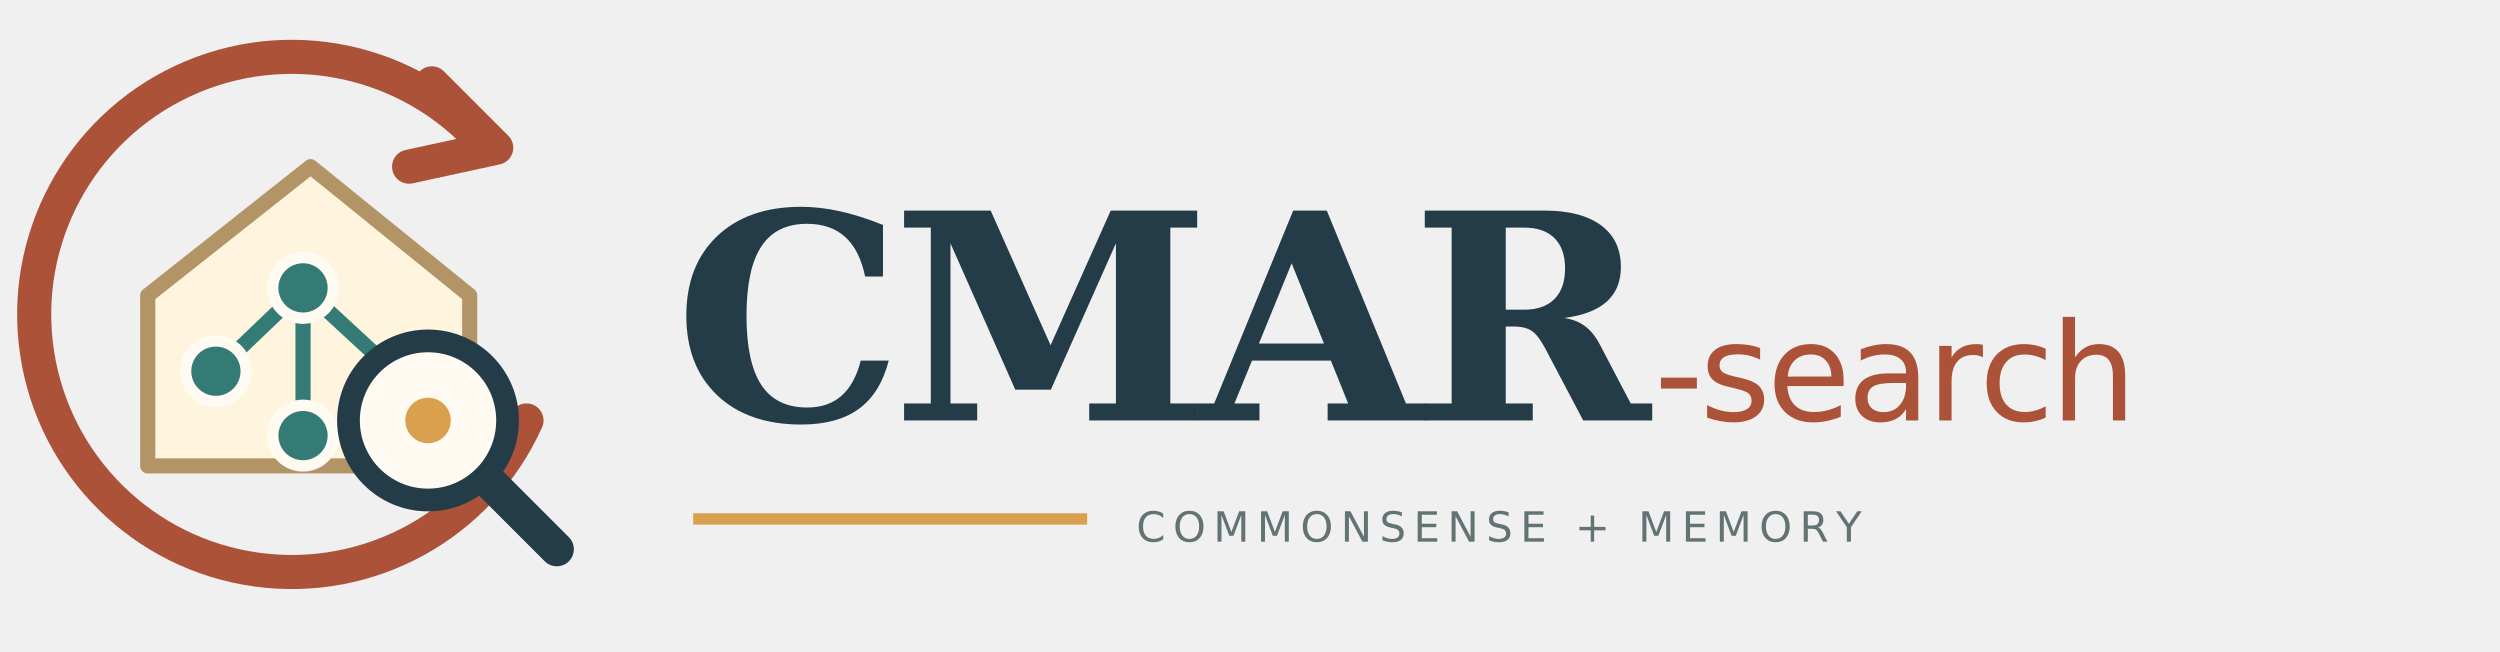
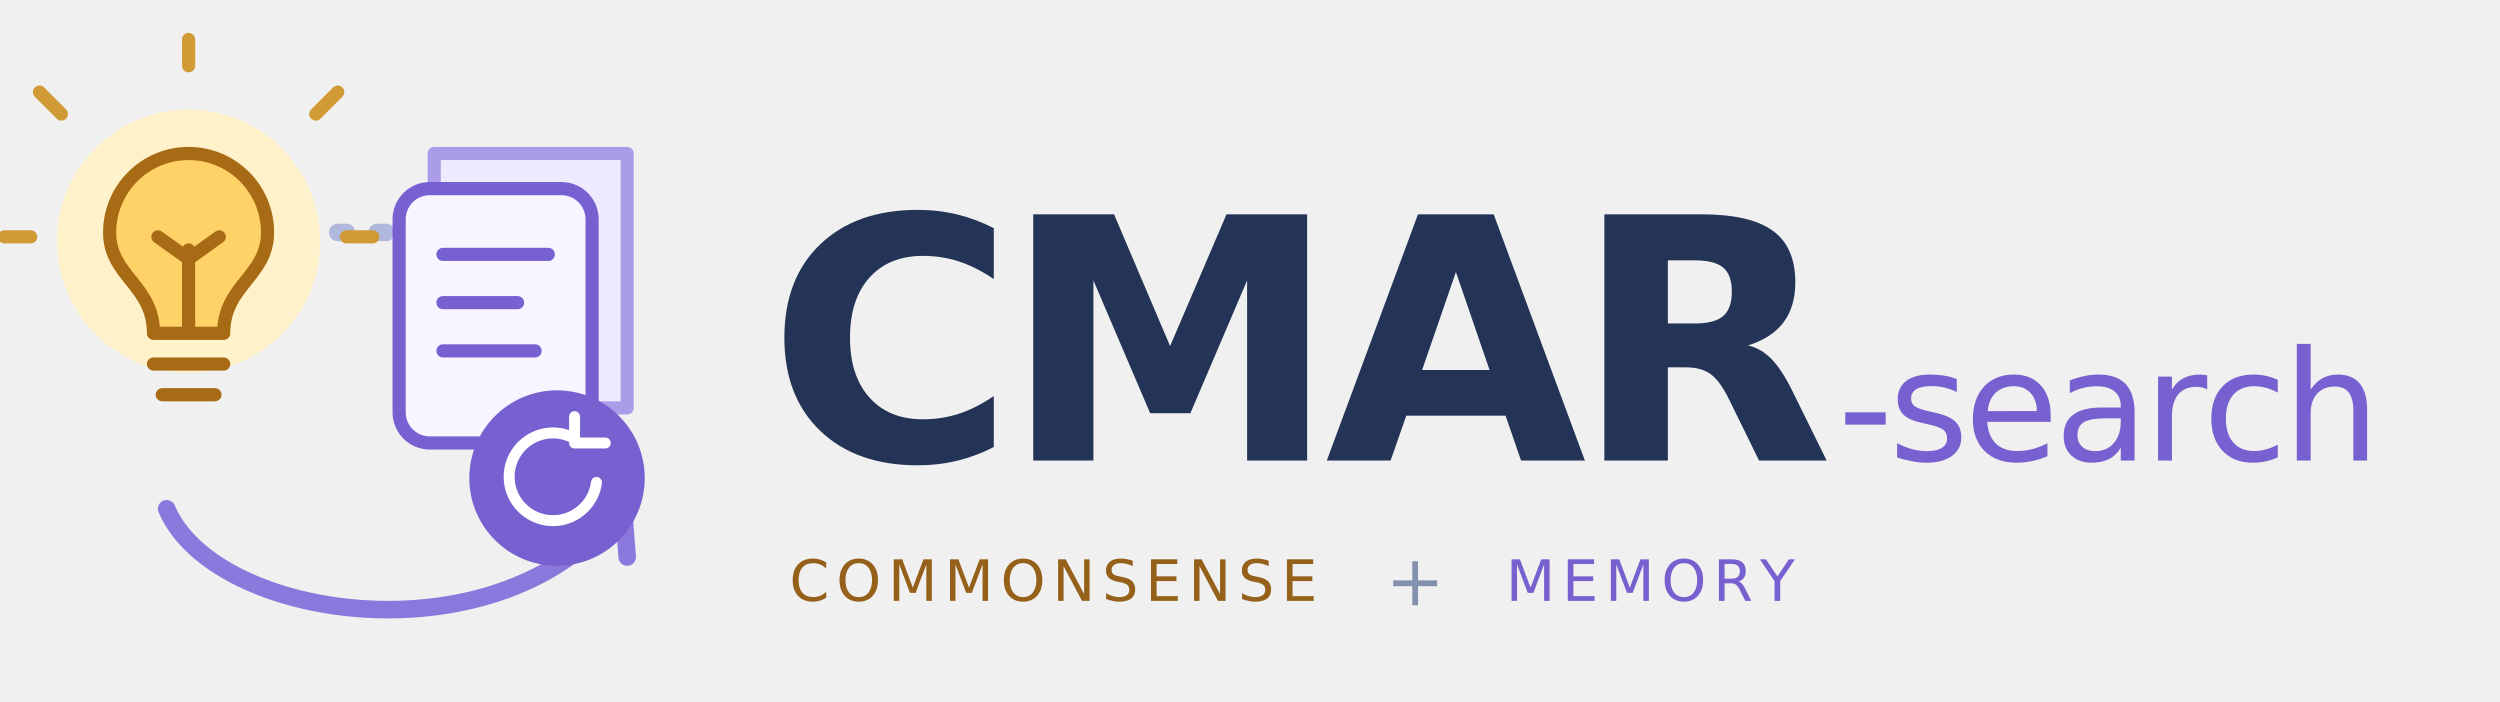
- <svg xmlns="http://www.w3.org/2000/svg" viewBox="0 0 660 172" role="img" aria-labelledby="title desc">
-   <g fill="none" stroke-linecap="round" stroke-linejoin="round">
-     <path d="M128 38A68 68 0 1 0 139 111" stroke="#ac5239" stroke-width="9" />
-     <path d="m114 22 17 17-23 5" stroke="#ac5239" stroke-width="9" />
-     <path d="m39 78 43-34 42 34v45H39Z" fill="#fff5df" stroke="#b39466" stroke-width="4" />
-     <path d="M57 98 80 76l26 24M80 76v39" stroke="#347b76" stroke-width="4" />
-     <g fill="#347b76" stroke="#fffaf2" stroke-width="3">
-       <circle cx="57" cy="98" r="8" />
-       <circle cx="80" cy="76" r="8" />
-       <circle cx="80" cy="115" r="8" />
-     </g>
-     <circle cx="113" cy="111" r="21" fill="#fffaf2" stroke="#233c47" stroke-width="6" />
-     <path d="m129 127 18 18" stroke="#233c47" stroke-width="9" />
-     <circle cx="113" cy="111" r="6" fill="#d9a04e" stroke="none" />
+ <svg xmlns="http://www.w3.org/2000/svg" viewBox="0 0 570 160" role="img" aria-labelledby="title desc">
+   <g stroke-linecap="round" stroke-linejoin="round">
+     <path d="M38 116C49 142 115 151 141 116" fill="none" stroke="#8b78dc" stroke-width="4" />
+     <path d="m130 117 12-3 1 13" fill="none" stroke="#8b78dc" stroke-width="4" />
+     <path d="M77 53h21" stroke="#b0b8de" stroke-width="4" stroke-dasharray="2 7" />
+     <path d="M99 35h44v58H99z" fill="#eeebff" stroke="#aa9ce9" stroke-width="3" />
+     <rect x="91" y="43" width="44" height="58" rx="7" fill="#f7f5ff" stroke="#7760cf" stroke-width="3" />
+     <path d="M101 58h24M101 69h17M101 80h21" fill="none" stroke="#7760cf" stroke-width="3" />
+     <circle cx="43" cy="55" r="30" fill="#fff1c9" />
+     <path d="M25 53a18 18 0 1 1 36 0c0 10-10 12-10 23H35c0-11-10-13-10-23Z" fill="#ffd267" stroke="#a76a15" stroke-width="3" />
+     <path d="M35 83h16m-14 7h12M43 75V57m-7-3 7 5 7-5" fill="none" stroke="#a76a15" stroke-width="3" />
+     <path d="M43 15v-6M14 26l-5-5M72 26l5-5M7 54H1M79 54h6" stroke="#d09a35" stroke-width="3" />
+     <circle cx="127" cy="109" r="20" fill="#7760cf" />
+     <path d="M136 110a10 10 0 1 1-5-10m0-5v6h7" fill="none" stroke="#fff" stroke-width="2.5" />
  </g>
-   <g fill="#233c47">
-     <path d="M1526 426Q1467 195 1314.0 83.0Q1161 -29 903 -29Q525 -29 305.5 179.5Q86 388 86 745Q86 1103 305.5 1311.5Q525 1520 903 1520Q1036 1520 1180.0 1488.0Q1324 1456 1485 1391V1024H1358Q1319 1212 1216.0 1305.5Q1113 1399 944 1399Q726 1399 620.0 1238.5Q514 1078 514 745Q514 412 620.0 252.0Q726 92 946 92Q1095 92 1189.5 175.0Q1284 258 1327 426Z" transform="translate(178.000 111) scale(0.037109 -0.037109)" />
-     <path d="M86 0V121H276V1372H86V1493H702L1128 535L1556 1493H2171V1372H1980V121H2171V0H1403V121H1593V1260L1130 219H877L416 1260V121H606V0Z" transform="translate(235.488 111) scale(0.037109 -0.037109)" />
-     <path d="M-16 0V121H106L668 1493H907L1470 121H1612V0H913V121H1059L936 426H375L250 121H428V0ZM424 547H887L657 1118Z" transform="translate(316.615 111) scale(0.037109 -0.037109)" />
-     <path d="M1087 729Q1176 716 1237.0 670.0Q1298 624 1343 537L1561 121H1714V0H1223L985 451Q916 591 867.5 629.5Q819 668 733 668H672V121H864V0H96V121H287V1372H96V1493H948Q1208 1493 1349.5 1388.5Q1491 1284 1491 1092Q1491 936 1390.5 845.5Q1290 755 1087 729ZM672 788H803Q943 788 1018.5 864.0Q1094 940 1094 1081Q1094 1222 1018.5 1297.0Q943 1372 803 1372H672Z" transform="translate(372.582 111) scale(0.037109 -0.037109)" />
+   <g fill="#243457">
+     <path d="M1372 82Q1266 27 1151.0 -1.0Q1036 -29 911 -29Q538 -29 320.0 179.5Q102 388 102 745Q102 1103 320.0 1311.5Q538 1520 911 1520Q1036 1520 1151.0 1492.0Q1266 1464 1372 1409V1100Q1265 1173 1161.0 1207.0Q1057 1241 942 1241Q736 1241 618.0 1109.0Q500 977 500 745Q500 514 618.0 382.0Q736 250 942 250Q1057 250 1161.0 284.0Q1265 318 1372 391Z" transform="translate(175.000 105) scale(0.037598 -0.037598)" />
+     <path d="M188 1493H678L1018 694L1360 1493H1849V0H1485V1092L1141 287H897L553 1092V0H188Z" transform="translate(228.509 105) scale(0.037598 -0.037598)" />
+     <path d="M1094 272H492L397 0H10L563 1493H1022L1575 0H1188ZM588 549H997L793 1143Z" transform="translate(302.133 105) scale(0.037598 -0.037598)" />
+     <path d="M735 831Q856 831 908.5 876.0Q961 921 961 1024Q961 1126 908.5 1170.0Q856 1214 735 1214H573V831ZM573 565V0H188V1493H776Q1071 1493 1208.5 1394.0Q1346 1295 1346 1081Q1346 933 1274.5 838.0Q1203 743 1059 698Q1138 680 1200.5 616.5Q1263 553 1327 424L1536 0H1126L944 371Q889 483 832.5 524.0Q776 565 682 565Z" transform="translate(358.726 105) scale(0.037598 -0.037598)" />
  </g>
-   <g fill="#ac5239">
-     <path d="M100 643H639V479H100Z" transform="translate(436.742 111) scale(0.017578 -0.017578)" />
-     <path d="M907 1087V913Q829 953 745.0 973.0Q661 993 571 993Q434 993 365.5 951.0Q297 909 297 825Q297 761 346.0 724.5Q395 688 543 655L606 641Q802 599 884.5 522.5Q967 446 967 309Q967 153 843.5 62.0Q720 -29 504 -29Q414 -29 316.5 -11.5Q219 6 111 41V231Q213 178 312.0 151.5Q411 125 508 125Q638 125 708.0 169.5Q778 214 778 295Q778 370 727.5 410.0Q677 450 506 487L442 502Q271 538 195.0 612.5Q119 687 119 817Q119 975 231.0 1061.0Q343 1147 549 1147Q651 1147 741.0 1132.0Q831 1117 907 1087Z" transform="translate(448.732 111) scale(0.017578 -0.017578)" />
-     <path d="M1151 606V516H305Q317 326 419.5 226.5Q522 127 705 127Q811 127 910.5 153.0Q1010 179 1108 231V57Q1009 15 905.0 -7.0Q801 -29 694 -29Q426 -29 269.5 127.0Q113 283 113 549Q113 824 261.5 985.5Q410 1147 662 1147Q888 1147 1019.5 1001.5Q1151 856 1151 606ZM967 660Q965 811 882.5 901.0Q800 991 664 991Q510 991 417.5 904.0Q325 817 311 659Z" transform="translate(466.488 111) scale(0.017578 -0.017578)" />
-     <path d="M702 563Q479 563 393.0 512.0Q307 461 307 338Q307 240 371.5 182.5Q436 125 547 125Q700 125 792.5 233.5Q885 342 885 522V563ZM1069 639V0H885V170Q822 68 728.0 19.5Q634 -29 498 -29Q326 -29 224.5 67.5Q123 164 123 326Q123 515 249.5 611.0Q376 707 627 707H885V725Q885 852 801.5 921.5Q718 991 567 991Q471 991 380.0 968.0Q289 945 205 899V1069Q306 1108 401.0 1127.5Q496 1147 586 1147Q829 1147 949.0 1021.0Q1069 895 1069 639Z" transform="translate(487.637 111) scale(0.017578 -0.017578)" />
-     <path d="M842 948Q811 966 774.5 974.5Q738 983 694 983Q538 983 454.5 881.5Q371 780 371 590V0H186V1120H371V946Q429 1048 522.0 1097.5Q615 1147 748 1147Q767 1147 790.0 1144.5Q813 1142 841 1137Z" transform="translate(508.697 111) scale(0.017578 -0.017578)" />
-     <path d="M999 1077V905Q921 948 842.5 969.5Q764 991 684 991Q505 991 406.0 877.5Q307 764 307 559Q307 354 406.0 240.5Q505 127 684 127Q764 127 842.5 148.5Q921 170 999 213V43Q922 7 839.5 -11.0Q757 -29 664 -29Q411 -29 262.0 130.0Q113 289 113 559Q113 833 263.5 990.0Q414 1147 676 1147Q761 1147 842.0 1129.5Q923 1112 999 1077Z" transform="translate(522.498 111) scale(0.017578 -0.017578)" />
-     <path d="M1124 676V0H940V670Q940 829 878.0 908.0Q816 987 692 987Q543 987 457.0 892.0Q371 797 371 633V0H186V1556H371V946Q437 1047 526.5 1097.0Q616 1147 733 1147Q926 1147 1025.0 1027.5Q1124 908 1124 676Z" transform="translate(541.291 111) scale(0.017578 -0.017578)" />
+   <g fill="#7760cf">
+     <path d="M100 643H639V479H100Z" transform="translate(419.017 105) scale(0.01709 -0.01709)" />
+     <path d="M907 1087V913Q829 953 745.0 973.0Q661 993 571 993Q434 993 365.5 951.0Q297 909 297 825Q297 761 346.0 724.5Q395 688 543 655L606 641Q802 599 884.5 522.5Q967 446 967 309Q967 153 843.5 62.0Q720 -29 504 -29Q414 -29 316.5 -11.5Q219 6 111 41V231Q213 178 312.0 151.5Q411 125 508 125Q638 125 708.0 169.5Q778 214 778 295Q778 370 727.5 410.0Q677 450 506 487L442 502Q271 538 195.0 612.5Q119 687 119 817Q119 975 231.0 1061.0Q343 1147 549 1147Q651 1147 741.0 1132.0Q831 1117 907 1087Z" transform="translate(430.646 105) scale(0.01709 -0.01709)" />
+     <path d="M1151 606V516H305Q317 326 419.5 226.5Q522 127 705 127Q811 127 910.5 153.0Q1010 179 1108 231V57Q1009 15 905.0 -7.0Q801 -29 694 -29Q426 -29 269.5 127.0Q113 283 113 549Q113 824 261.5 985.5Q410 1147 662 1147Q888 1147 1019.5 1001.5Q1151 856 1151 606ZM967 660Q965 811 882.5 901.0Q800 991 664 991Q510 991 417.5 904.0Q325 817 311 659Z" transform="translate(447.881 105) scale(0.01709 -0.01709)" />
+     <path d="M702 563Q479 563 393.0 512.0Q307 461 307 338Q307 240 371.5 182.5Q436 125 547 125Q700 125 792.5 233.5Q885 342 885 522V563ZM1069 639V0H885V170Q822 68 728.0 19.5Q634 -29 498 -29Q326 -29 224.5 67.5Q123 164 123 326Q123 515 249.5 611.0Q376 707 627 707H885V725Q885 852 801.5 921.5Q718 991 567 991Q471 991 380.0 968.0Q289 945 205 899V1069Q306 1108 401.0 1127.5Q496 1147 586 1147Q829 1147 949.0 1021.0Q1069 895 1069 639Z" transform="translate(468.415 105) scale(0.01709 -0.01709)" />
+     <path d="M842 948Q811 966 774.5 974.5Q738 983 694 983Q538 983 454.5 881.5Q371 780 371 590V0H186V1120H371V946Q429 1048 522.0 1097.5Q615 1147 748 1147Q767 1147 790.0 1144.5Q813 1142 841 1137Z" transform="translate(488.862 105) scale(0.01709 -0.01709)" />
+     <path d="M999 1077V905Q921 948 842.5 969.5Q764 991 684 991Q505 991 406.0 877.5Q307 764 307 559Q307 354 406.0 240.5Q505 127 684 127Q764 127 842.5 148.5Q921 170 999 213V43Q922 7 839.5 -11.0Q757 -29 664 -29Q411 -29 262.0 130.0Q113 289 113 559Q113 833 263.5 990.0Q414 1147 676 1147Q761 1147 842.0 1129.5Q923 1112 999 1077Z" transform="translate(502.252 105) scale(0.01709 -0.01709)" />
+     <path d="M1124 676V0H940V670Q940 829 878.0 908.0Q816 987 692 987Q543 987 457.0 892.0Q371 797 371 633V0H186V1556H371V946Q437 1047 526.5 1097.0Q616 1147 733 1147Q926 1147 1025.0 1027.5Q1124 908 1124 676Z" transform="translate(520.495 105) scale(0.01709 -0.01709)" />
  </g>
-   <path d="M183 137h104" stroke="#d9a04e" stroke-width="3" />
-   <g fill="#627373">
-     <path d="M1319 1378V1165Q1217 1260 1101.5 1307.0Q986 1354 856 1354Q600 1354 464.0 1197.5Q328 1041 328 745Q328 450 464.0 293.5Q600 137 856 137Q986 137 1101.5 184.0Q1217 231 1319 326V115Q1213 43 1094.5 7.0Q976 -29 844 -29Q505 -29 310.0 178.5Q115 386 115 745Q115 1105 310.0 1312.5Q505 1520 844 1520Q978 1520 1096.5 1484.5Q1215 1449 1319 1378Z" transform="translate(300.000 143) scale(0.005371 -0.005371)" />
-     <path d="M807 1356Q587 1356 457.5 1192.0Q328 1028 328 745Q328 463 457.5 299.0Q587 135 807 135Q1027 135 1155.5 299.0Q1284 463 1284 745Q1284 1028 1155.5 1192.0Q1027 1356 807 1356ZM807 1520Q1121 1520 1309.0 1309.5Q1497 1099 1497 745Q1497 392 1309.0 181.5Q1121 -29 807 -29Q492 -29 303.5 181.0Q115 391 115 745Q115 1099 303.5 1309.5Q492 1520 807 1520Z" transform="translate(309.681 143) scale(0.005371 -0.005371)" />
-     <path d="M201 1493H502L883 477L1266 1493H1567V0H1370V1311L985 287H782L397 1311V0H201Z" transform="translate(320.339 143) scale(0.005371 -0.005371)" />
-     <path d="M201 1493H502L883 477L1266 1493H1567V0H1370V1311L985 287H782L397 1311V0H201Z" transform="translate(331.830 143) scale(0.005371 -0.005371)" />
-     <path d="M807 1356Q587 1356 457.5 1192.0Q328 1028 328 745Q328 463 457.5 299.0Q587 135 807 135Q1027 135 1155.5 299.0Q1284 463 1284 745Q1284 1028 1155.5 1192.0Q1027 1356 807 1356ZM807 1520Q1121 1520 1309.0 1309.5Q1497 1099 1497 745Q1497 392 1309.0 181.5Q1121 -29 807 -29Q492 -29 303.5 181.0Q115 391 115 745Q115 1099 303.5 1309.5Q492 1520 807 1520Z" transform="translate(343.320 143) scale(0.005371 -0.005371)" />
-     <path d="M201 1493H473L1135 244V1493H1331V0H1059L397 1249V0H201Z" transform="translate(353.979 143) scale(0.005371 -0.005371)" />
-     <path d="M1096 1444V1247Q981 1302 879.0 1329.0Q777 1356 682 1356Q517 1356 427.5 1292.0Q338 1228 338 1110Q338 1011 397.5 960.5Q457 910 623 879L745 854Q971 811 1078.5 702.5Q1186 594 1186 412Q1186 195 1040.5 83.0Q895 -29 614 -29Q508 -29 388.5 -5.0Q269 19 141 66V274Q264 205 382.0 170.0Q500 135 614 135Q787 135 881.0 203.0Q975 271 975 397Q975 507 907.5 569.0Q840 631 686 662L563 686Q337 731 236.0 827.0Q135 923 135 1094Q135 1292 274.5 1406.0Q414 1520 659 1520Q764 1520 873.0 1501.0Q982 1482 1096 1444Z" transform="translate(364.207 143) scale(0.005371 -0.005371)" />
-     <path d="M201 1493H1145V1323H403V881H1114V711H403V170H1163V0H201Z" transform="translate(373.189 143) scale(0.005371 -0.005371)" />
-     <path d="M201 1493H473L1135 244V1493H1331V0H1059L397 1249V0H201Z" transform="translate(382.140 143) scale(0.005371 -0.005371)" />
-     <path d="M1096 1444V1247Q981 1302 879.0 1329.0Q777 1356 682 1356Q517 1356 427.5 1292.0Q338 1228 338 1110Q338 1011 397.5 960.5Q457 910 623 879L745 854Q971 811 1078.5 702.5Q1186 594 1186 412Q1186 195 1040.5 83.0Q895 -29 614 -29Q508 -29 388.5 -5.0Q269 19 141 66V274Q264 205 382.0 170.0Q500 135 614 135Q787 135 881.0 203.0Q975 271 975 397Q975 507 907.5 569.0Q840 631 686 662L563 686Q337 731 236.0 827.0Q135 923 135 1094Q135 1292 274.5 1406.0Q414 1520 659 1520Q764 1520 873.0 1501.0Q982 1482 1096 1444Z" transform="translate(392.368 143) scale(0.005371 -0.005371)" />
-     <path d="M201 1493H1145V1323H403V881H1114V711H403V170H1163V0H201Z" transform="translate(401.351 143) scale(0.005371 -0.005371)" />
-     <path d="" transform="translate(410.301 143) scale(0.005371 -0.005371)" />
-     <path d="M942 1284V727H1499V557H942V0H774V557H217V727H774V1284Z" transform="translate(415.797 143) scale(0.005371 -0.005371)" />
-     <path d="" transform="translate(427.014 143) scale(0.005371 -0.005371)" />
-     <path d="M201 1493H502L883 477L1266 1493H1567V0H1370V1311L985 287H782L397 1311V0H201Z" transform="translate(432.511 143) scale(0.005371 -0.005371)" />
-     <path d="M201 1493H1145V1323H403V881H1114V711H403V170H1163V0H201Z" transform="translate(444.001 143) scale(0.005371 -0.005371)" />
-     <path d="M201 1493H502L883 477L1266 1493H1567V0H1370V1311L985 287H782L397 1311V0H201Z" transform="translate(452.952 143) scale(0.005371 -0.005371)" />
-     <path d="M807 1356Q587 1356 457.5 1192.0Q328 1028 328 745Q328 463 457.5 299.0Q587 135 807 135Q1027 135 1155.5 299.0Q1284 463 1284 745Q1284 1028 1155.5 1192.0Q1027 1356 807 1356ZM807 1520Q1121 1520 1309.0 1309.5Q1497 1099 1497 745Q1497 392 1309.0 181.5Q1121 -29 807 -29Q492 -29 303.5 181.0Q115 391 115 745Q115 1099 303.5 1309.5Q492 1520 807 1520Z" transform="translate(464.442 143) scale(0.005371 -0.005371)" />
-     <path d="M909 700Q974 678 1035.5 606.0Q1097 534 1159 408L1364 0H1147L956 383Q882 533 812.5 582.0Q743 631 623 631H403V0H201V1493H657Q913 1493 1039.0 1386.0Q1165 1279 1165 1063Q1165 922 1099.5 829.0Q1034 736 909 700ZM403 1327V797H657Q803 797 877.5 864.5Q952 932 952 1063Q952 1194 877.5 1260.5Q803 1327 657 1327Z" transform="translate(475.101 143) scale(0.005371 -0.005371)" />
-     <path d="M-4 1493H213L627 879L1038 1493H1255L727 711V0H524V711Z" transform="translate(484.744 143) scale(0.005371 -0.005371)" />
+   <g fill="#956019">
+     <path d="M1319 1378V1165Q1217 1260 1101.5 1307.0Q986 1354 856 1354Q600 1354 464.0 1197.5Q328 1041 328 745Q328 450 464.0 293.5Q600 137 856 137Q986 137 1101.5 184.0Q1217 231 1319 326V115Q1213 43 1094.5 7.0Q976 -29 844 -29Q505 -29 310.0 178.5Q115 386 115 745Q115 1105 310.0 1312.5Q505 1520 844 1520Q978 1520 1096.5 1484.5Q1215 1449 1319 1378Z" transform="translate(180.000 137) scale(0.006348 -0.006348)" />
+     <path d="M807 1356Q587 1356 457.5 1192.0Q328 1028 328 745Q328 463 457.5 299.0Q587 135 807 135Q1027 135 1155.5 299.0Q1284 463 1284 745Q1284 1028 1155.5 1192.0Q1027 1356 807 1356ZM807 1520Q1121 1520 1309.0 1309.5Q1497 1099 1497 745Q1497 392 1309.0 181.5Q1121 -29 807 -29Q492 -29 303.5 181.0Q115 391 115 745Q115 1099 303.5 1309.5Q492 1520 807 1520Z" transform="translate(190.677 137) scale(0.006348 -0.006348)" />
+     <path d="M201 1493H502L883 477L1266 1493H1567V0H1370V1311L985 287H782L397 1311V0H201Z" transform="translate(202.510 137) scale(0.006348 -0.006348)" />
+     <path d="M201 1493H502L883 477L1266 1493H1567V0H1370V1311L985 287H782L397 1311V0H201Z" transform="translate(215.326 137) scale(0.006348 -0.006348)" />
+     <path d="M807 1356Q587 1356 457.5 1192.0Q328 1028 328 745Q328 463 457.5 299.0Q587 135 807 135Q1027 135 1155.5 299.0Q1284 463 1284 745Q1284 1028 1155.5 1192.0Q1027 1356 807 1356ZM807 1520Q1121 1520 1309.0 1309.5Q1497 1099 1497 745Q1497 392 1309.0 181.5Q1121 -29 807 -29Q492 -29 303.5 181.0Q115 391 115 745Q115 1099 303.5 1309.5Q492 1520 807 1520Z" transform="translate(228.142 137) scale(0.006348 -0.006348)" />
+     <path d="M201 1493H473L1135 244V1493H1331V0H1059L397 1249V0H201Z" transform="translate(239.975 137) scale(0.006348 -0.006348)" />
+     <path d="M1096 1444V1247Q981 1302 879.0 1329.0Q777 1356 682 1356Q517 1356 427.5 1292.0Q338 1228 338 1110Q338 1011 397.5 960.5Q457 910 623 879L745 854Q971 811 1078.5 702.5Q1186 594 1186 412Q1186 195 1040.5 83.0Q895 -29 614 -29Q508 -29 388.5 -5.0Q269 19 141 66V274Q264 205 382.0 170.0Q500 135 614 135Q787 135 881.0 203.0Q975 271 975 397Q975 507 907.5 569.0Q840 631 686 662L563 686Q337 731 236.0 827.0Q135 923 135 1094Q135 1292 274.5 1406.0Q414 1520 659 1520Q764 1520 873.0 1501.0Q982 1482 1096 1444Z" transform="translate(251.299 137) scale(0.006348 -0.006348)" />
+     <path d="M201 1493H1145V1323H403V881H1114V711H403V170H1163V0H201Z" transform="translate(261.151 137) scale(0.006348 -0.006348)" />
+     <path d="M201 1493H473L1135 244V1493H1331V0H1059L397 1249V0H201Z" transform="translate(270.965 137) scale(0.006348 -0.006348)" />
+     <path d="M1096 1444V1247Q981 1302 879.0 1329.0Q777 1356 682 1356Q517 1356 427.5 1292.0Q338 1228 338 1110Q338 1011 397.5 960.5Q457 910 623 879L745 854Q971 811 1078.5 702.5Q1186 594 1186 412Q1186 195 1040.5 83.0Q895 -29 614 -29Q508 -29 388.5 -5.0Q269 19 141 66V274Q264 205 382.0 170.0Q500 135 614 135Q787 135 881.0 203.0Q975 271 975 397Q975 507 907.5 569.0Q840 631 686 662L563 686Q337 731 236.0 827.0Q135 923 135 1094Q135 1292 274.5 1406.0Q414 1520 659 1520Q764 1520 873.0 1501.0Q982 1482 1096 1444Z" transform="translate(282.290 137) scale(0.006348 -0.006348)" />
+     <path d="M201 1493H1145V1323H403V881H1114V711H403V170H1163V0H201Z" transform="translate(292.142 137) scale(0.006348 -0.006348)" />
+   </g>
+   <g fill="#8391ae">
+     <path d="M942 1284V727H1499V557H942V0H774V557H217V727H774V1284Z" transform="translate(315.955 138) scale(0.007812 -0.007812)" />
+   </g>
+   <g fill="#7760cf">
+     <path d="M201 1493H502L883 477L1266 1493H1567V0H1370V1311L985 287H782L397 1311V0H201Z" transform="translate(343.362 137) scale(0.006348 -0.006348)" />
+     <path d="M201 1493H1145V1323H403V881H1114V711H403V170H1163V0H201Z" transform="translate(356.178 137) scale(0.006348 -0.006348)" />
+     <path d="M201 1493H502L883 477L1266 1493H1567V0H1370V1311L985 287H782L397 1311V0H201Z" transform="translate(365.992 137) scale(0.006348 -0.006348)" />
+     <path d="M807 1356Q587 1356 457.5 1192.0Q328 1028 328 745Q328 463 457.5 299.0Q587 135 807 135Q1027 135 1155.5 299.0Q1284 463 1284 745Q1284 1028 1155.5 1192.0Q1027 1356 807 1356ZM807 1520Q1121 1520 1309.0 1309.5Q1497 1099 1497 745Q1497 392 1309.0 181.5Q1121 -29 807 -29Q492 -29 303.5 181.0Q115 391 115 745Q115 1099 303.5 1309.5Q492 1520 807 1520Z" transform="translate(378.808 137) scale(0.006348 -0.006348)" />
+     <path d="M909 700Q974 678 1035.5 606.0Q1097 534 1159 408L1364 0H1147L956 383Q882 533 812.5 582.0Q743 631 623 631H403V0H201V1493H657Q913 1493 1039.0 1386.0Q1165 1279 1165 1063Q1165 922 1099.5 829.0Q1034 736 909 700ZM403 1327V797H657Q803 797 877.5 864.5Q952 932 952 1063Q952 1194 877.5 1260.5Q803 1327 657 1327Z" transform="translate(390.641 137) scale(0.006348 -0.006348)" />
+     <path d="M-4 1493H213L627 879L1038 1493H1255L727 711V0H524V711Z" transform="translate(401.273 137) scale(0.006348 -0.006348)" />
  </g>
</svg>
